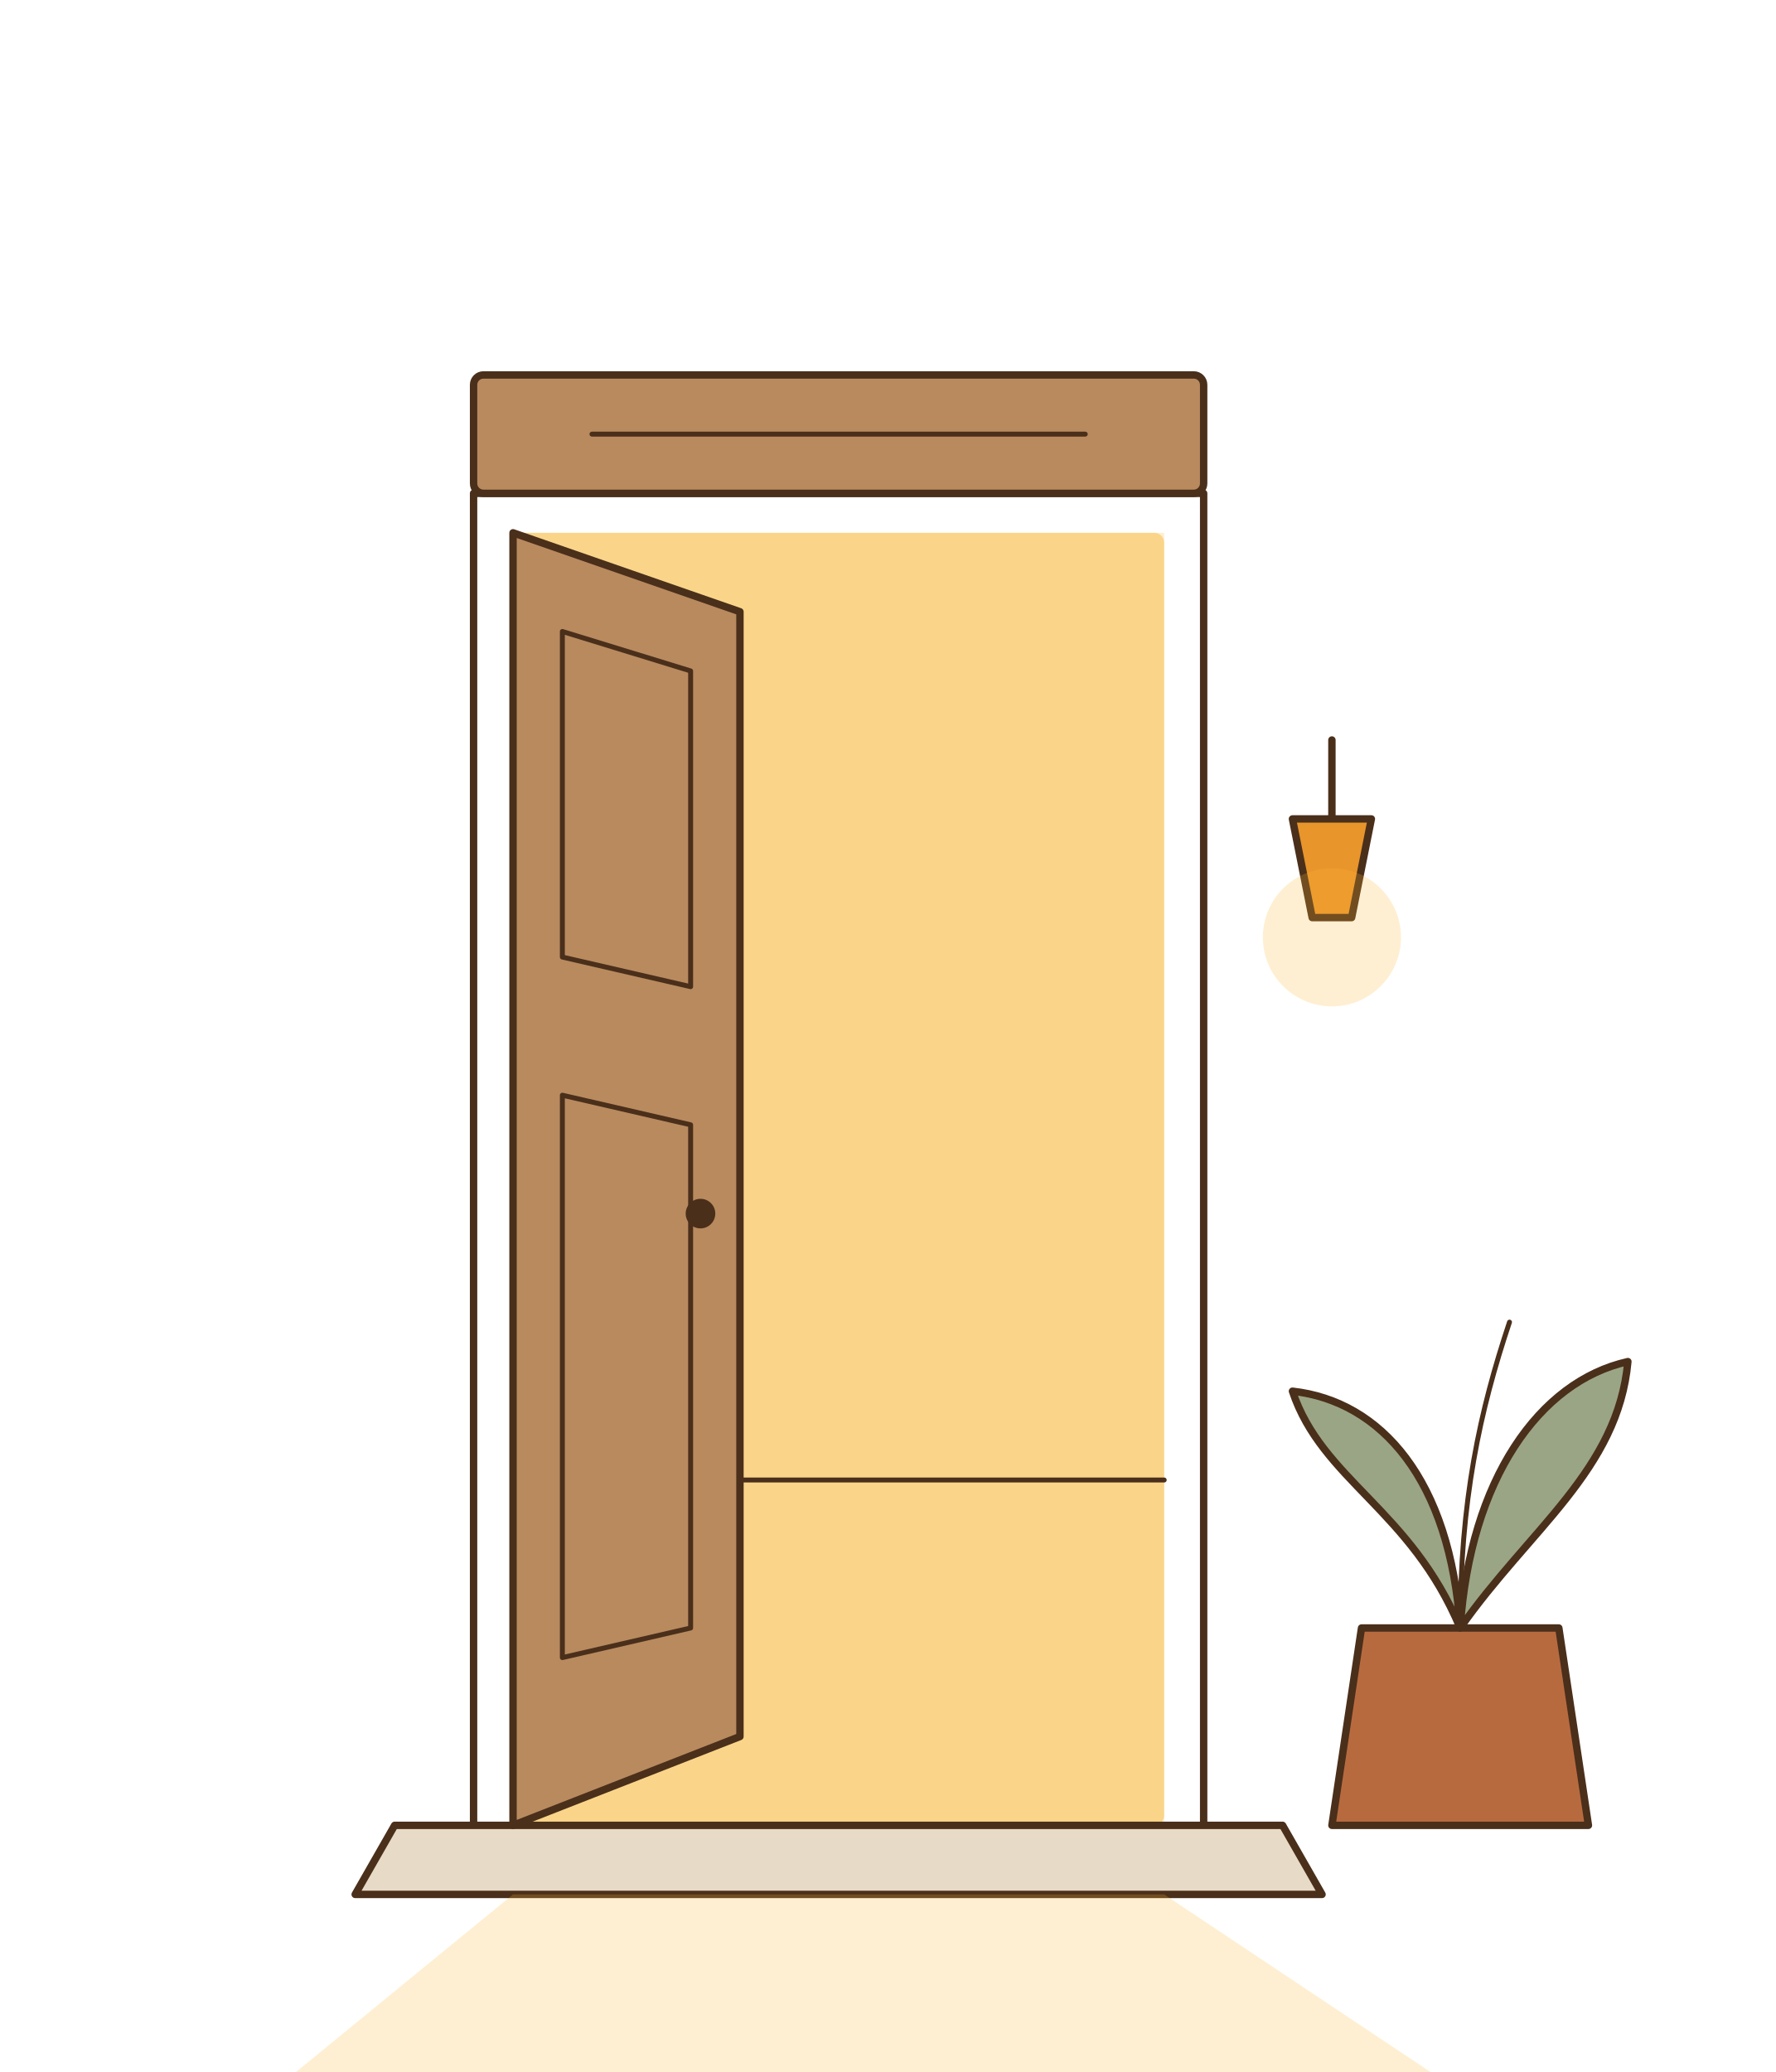
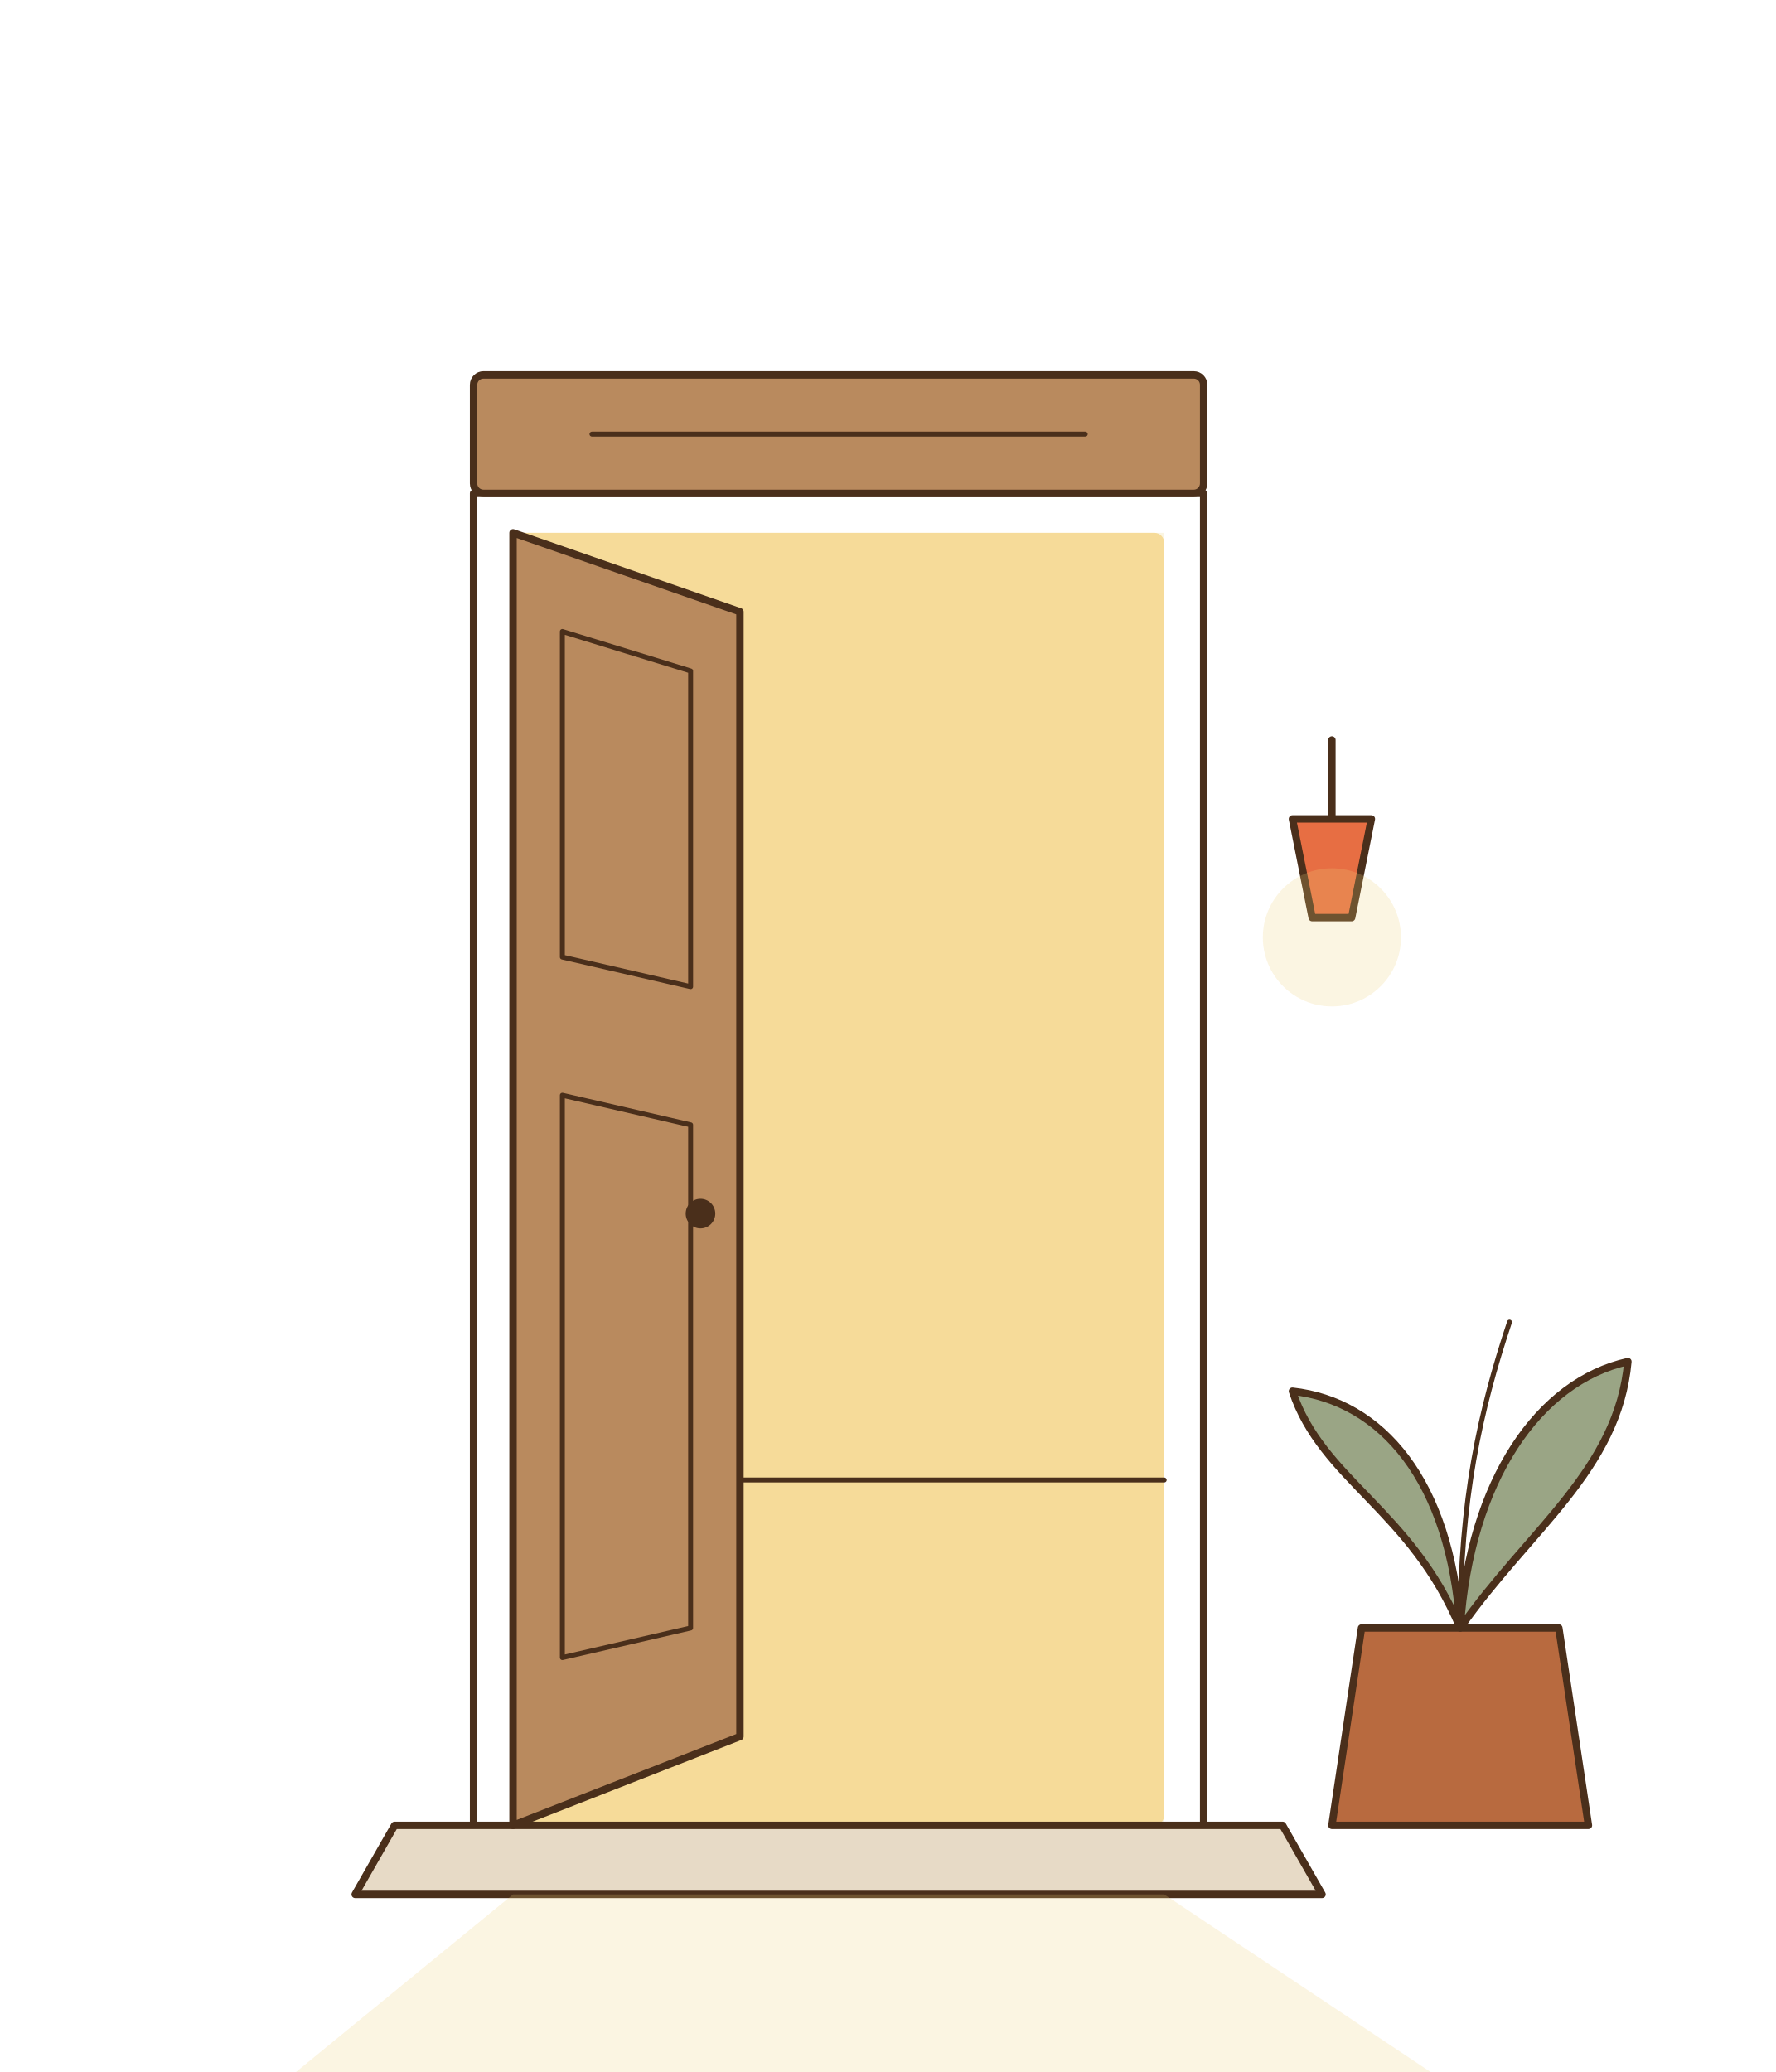
<svg xmlns="http://www.w3.org/2000/svg" viewBox="0 0 360 420" width="360" height="420">
-   <style>.l,.h{fill:none;stroke:#4a2f1b;stroke-linecap:round;stroke-linejoin:round;vector-effect:non-scaling-stroke}.l{stroke-width:1.5}.h{stroke-width:1}.d{stroke-dasharray:3 4}.f{stroke:#4a2f1b;stroke-width:1.5;stroke-linejoin:round;vector-effect:non-scaling-stroke}.c{fill:#f7eedd}.p{fill:#fffaf2}.s{fill:#e7dac6}.w{fill:#d2ab80}.wd{fill:#b98a5e}.b{fill:#5b3a22}.a{fill:#e8952b}.y{fill:#f4c95d}.g{fill:#9aa585}.r{fill:#b86a3f}.k{fill:#4a2f1b}.cu{fill:#a0673f}.in{fill:#f8dea2}.glow{fill:#fdb833;opacity:.22}.steam{fill:none;stroke:#8c7b66;stroke-width:1;stroke-linecap:round;vector-effect:non-scaling-stroke}.lichen{fill:none;stroke:#8f9a7a;stroke-width:4;stroke-linecap:round;vector-effect:non-scaling-stroke}.dusk{fill:#f6d9b0}.bank{fill:#b5b8ae}.river1{fill:#efd6b4}.river2{fill:#e4c6a0}.glint{fill:none;stroke:#fffaf2;stroke-width:1.5;stroke-linecap:round;vector-effect:non-scaling-stroke}.water{fill:none;stroke:#8fa7ad;stroke-width:1.5;stroke-linecap:round;stroke-dasharray:6 7;vector-effect:non-scaling-stroke}@media (prefers-color-scheme:dark){.l,.h,.f{stroke:#dccdb6}.c{fill:#2b1f15}.p{fill:#3a2b1f}.s{fill:#34281d}.w{fill:#6f5038}.wd{fill:#5b412d}.dusk{fill:#3a2618}.bank{fill:#2e2721}.river1{fill:#251b14}.river2{fill:#1f1711}.glint{stroke:#e8952b}.in{fill:#e3ad4c}.b{fill:#8a6444}.k{fill:#dccdb6}.cu{fill:#7a4f31}.g{fill:#6f7a60}.r{fill:#8f5334}.glow{opacity:.2}.steam{stroke:#a8987f}.water{stroke:#7f969c}}</style>
+   <style>.l,.h{fill:none;stroke:#4a2f1b;stroke-linecap:round;stroke-linejoin:round;vector-effect:non-scaling-stroke}.l{stroke-width:1.5}.h{stroke-width:1}.d{stroke-dasharray:3 4}.f{stroke:#4a2f1b;stroke-width:1.5;stroke-linejoin:round;vector-effect:non-scaling-stroke}.c{fill:#fbf6ee}.p{fill:#fffaf2}.s{fill:#e7dac6}.w{fill:#d2ab80}.wd{fill:#b98a5e}.b{fill:#6f4d35}.a{fill:#e76e43}.y{fill:#eed079}.g{fill:#9aa585}.r{fill:#b86a3f}.k{fill:#4a2f1b}.cu{fill:#a0673f}.in{fill:#f8dea2}.glow{fill:#eed079;opacity:.22}.steam{fill:none;stroke:#8c7b66;stroke-width:1;stroke-linecap:round;vector-effect:non-scaling-stroke}.lichen{fill:none;stroke:#8f9a7a;stroke-width:4;stroke-linecap:round;vector-effect:non-scaling-stroke}.dusk{fill:#f6d9b0}.bank{fill:#b5b8ae}.river1{fill:#efd6b4}.river2{fill:#e4c6a0}.glint{fill:none;stroke:#fffaf2;stroke-width:1.5;stroke-linecap:round;vector-effect:non-scaling-stroke}.water{fill:none;stroke:#8fa7ad;stroke-width:1.5;stroke-linecap:round;stroke-dasharray:6 7;vector-effect:non-scaling-stroke}@media (prefers-color-scheme:dark){.l,.h,.f{stroke:#dccdb6}.c{fill:#2c1e13}.p{fill:#3a2b1f}.s{fill:#34281d}.w{fill:#6f5038}.wd{fill:#5b412d}.dusk{fill:#3a2618}.bank{fill:#2e2721}.river1{fill:#251b14}.river2{fill:#1f1711}.glint{stroke:#e76e43}.in{fill:#e3ad4c}.b{fill:#8a6444}.k{fill:#dccdb6}.cu{fill:#7a4f31}.g{fill:#6f7a60}.r{fill:#8f5334}.glow{opacity:.2}.steam{stroke:#a8987f}.water{stroke:#7f969c}}</style>
  <rect class="in" x="104" y="108" width="132" height="262" rx="2" />
  <path class="glow" d="M104 108H236V370H104Z" />
  <path class="h" d="M104 300H236" />
  <path class="l" d="M96 370V100H244V370" />
  <rect class="wd f" x="96" y="76" width="148" height="24" rx="2" />
  <path class="h" d="M120 88H220" />
  <path class="s f" d="M80 370H260L268 384H72Z" />
  <path class="wd f" d="M104 108 150 124V352L104 370Z" />
  <path class="h" d="M114 128 140 136V200L114 194ZM114 222 140 228V330L114 336Z" />
  <circle class="k" cx="142" cy="246" r="3" />
  <path class="glow" d="M104 384H236L290 420H60Z" />
  <path class="l" d="M270 150V166" />
  <path class="a f" d="M262 166H278L274 186H266Z" />
  <circle class="glow" cx="270" cy="190" r="14" />
  <path class="r f" d="M270 370 276 330H316L322 370Z" />
  <path class="g f" d="M296 330C286 306 268 300 262 282C280 284 294 300 296 330C298 300 312 280 330 276C328 298 310 310 296 330Z" />
  <path class="h" d="M296 330C296 304 300 286 306 268" />
</svg>
